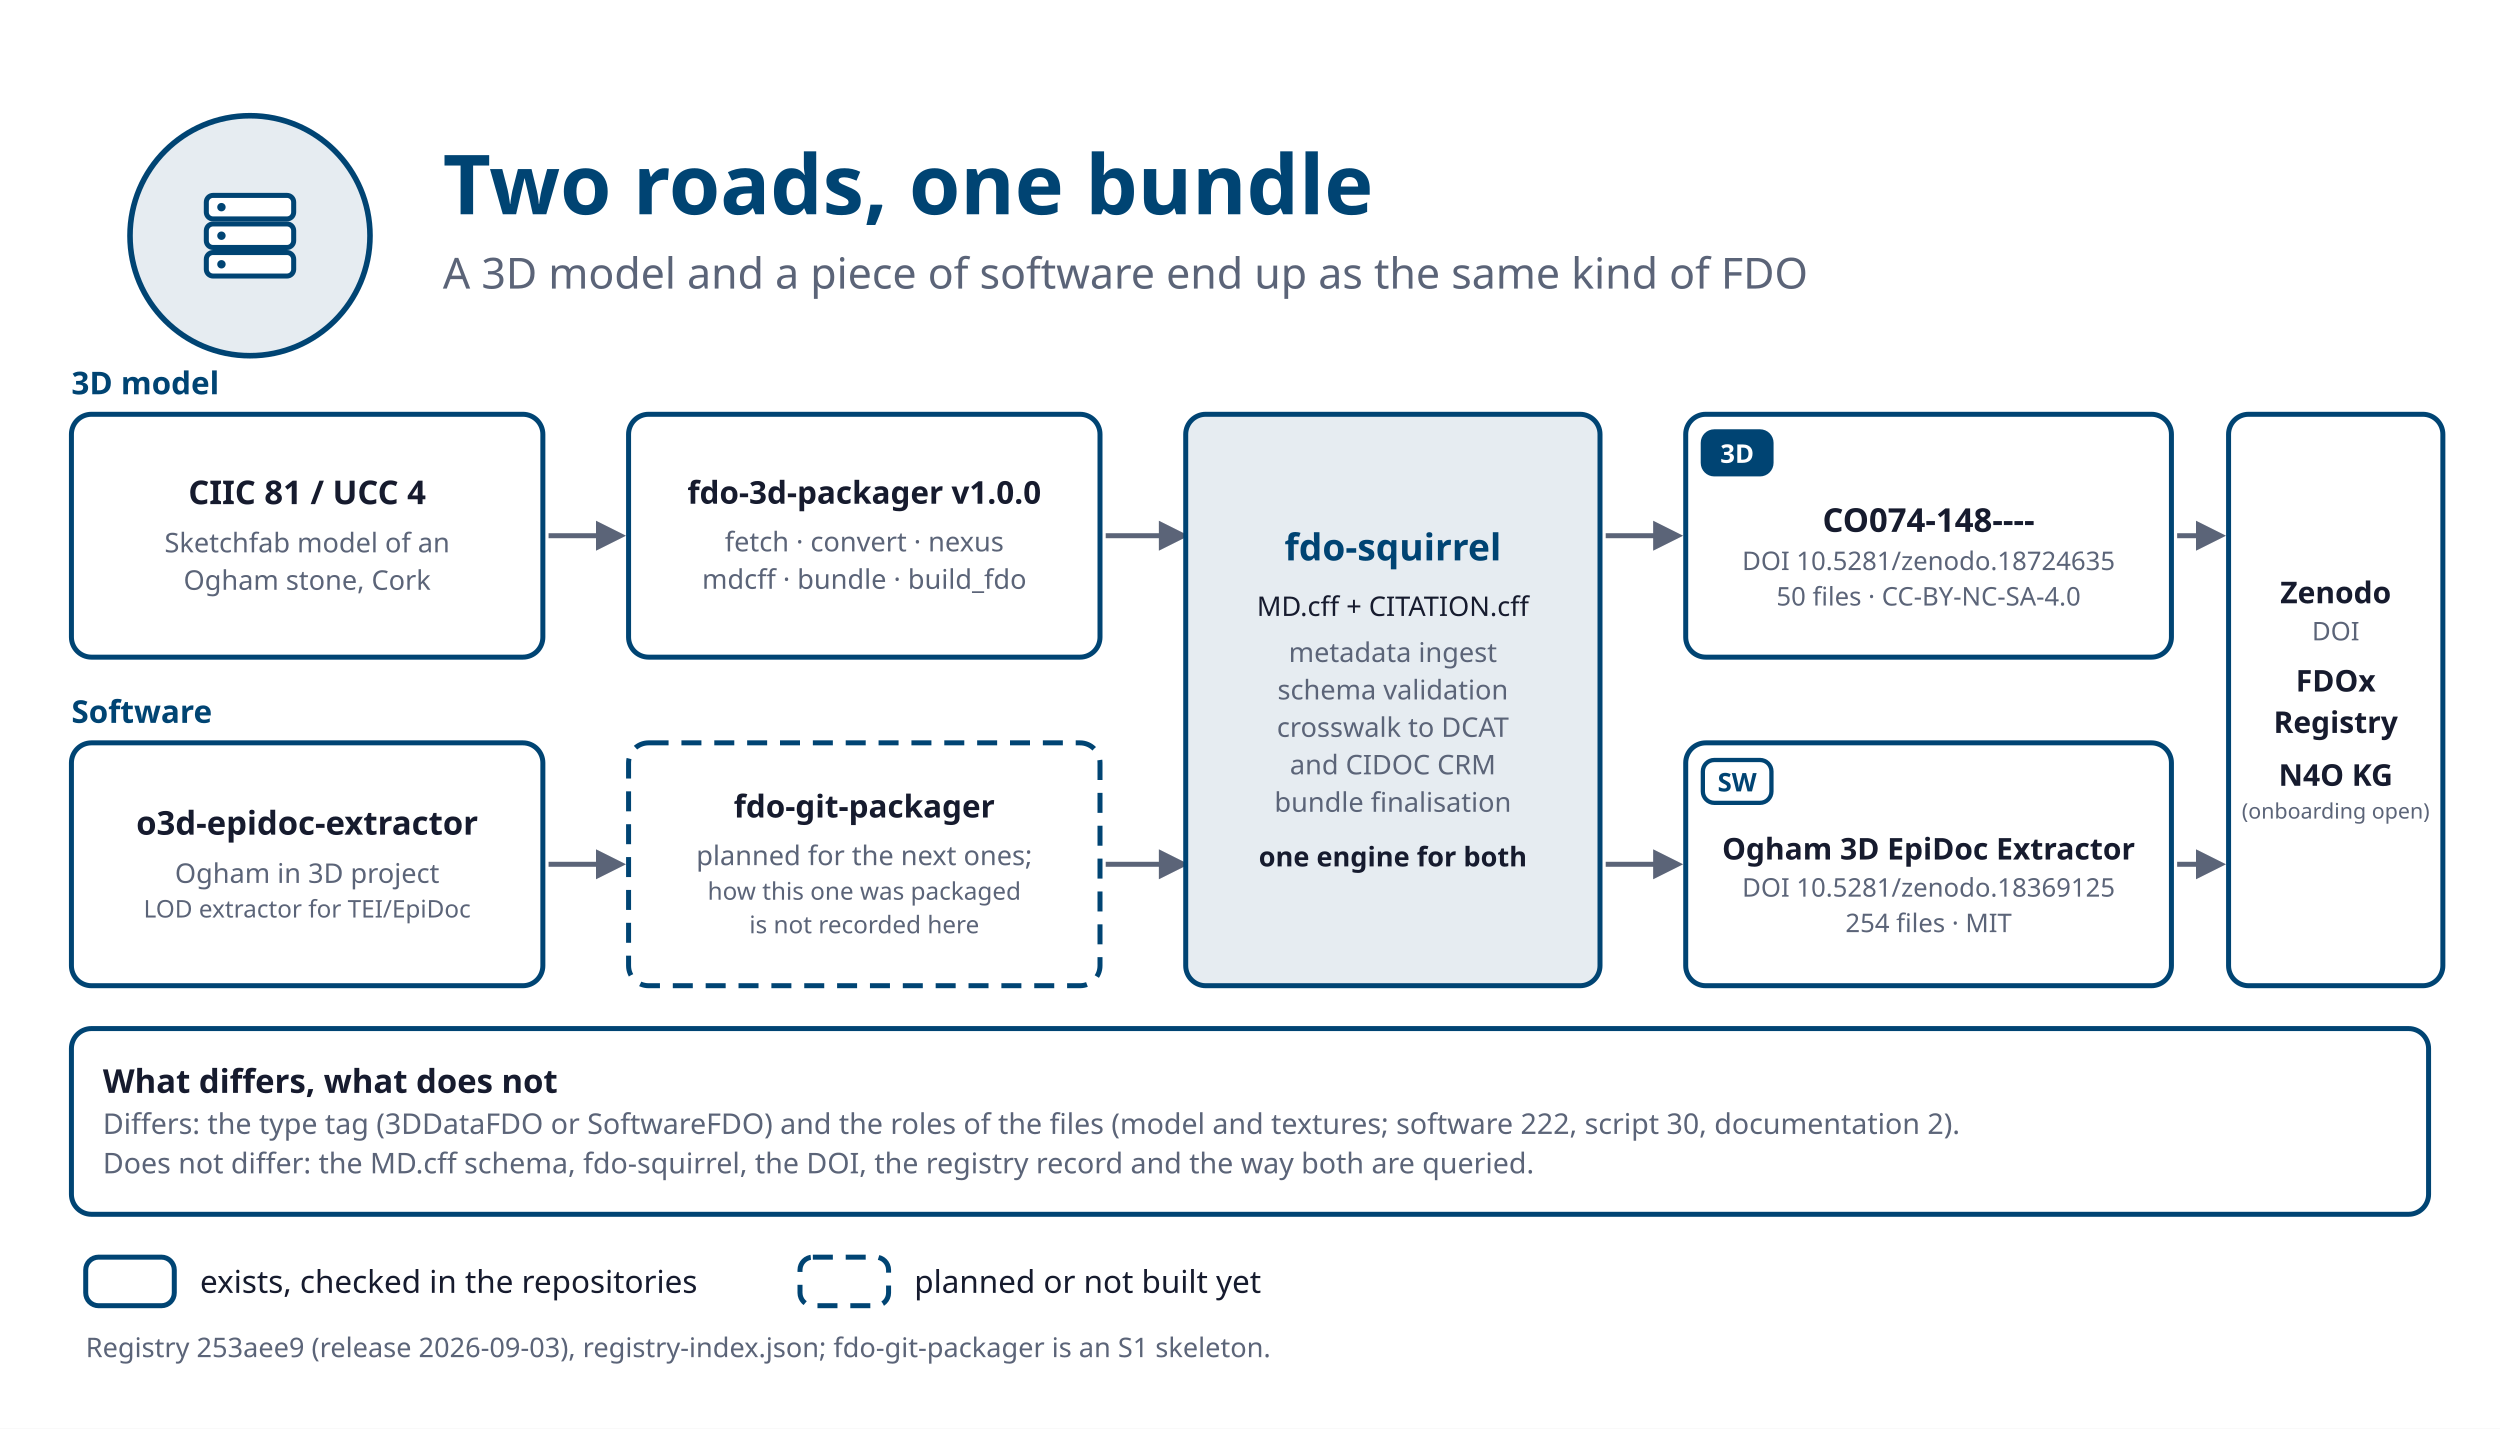
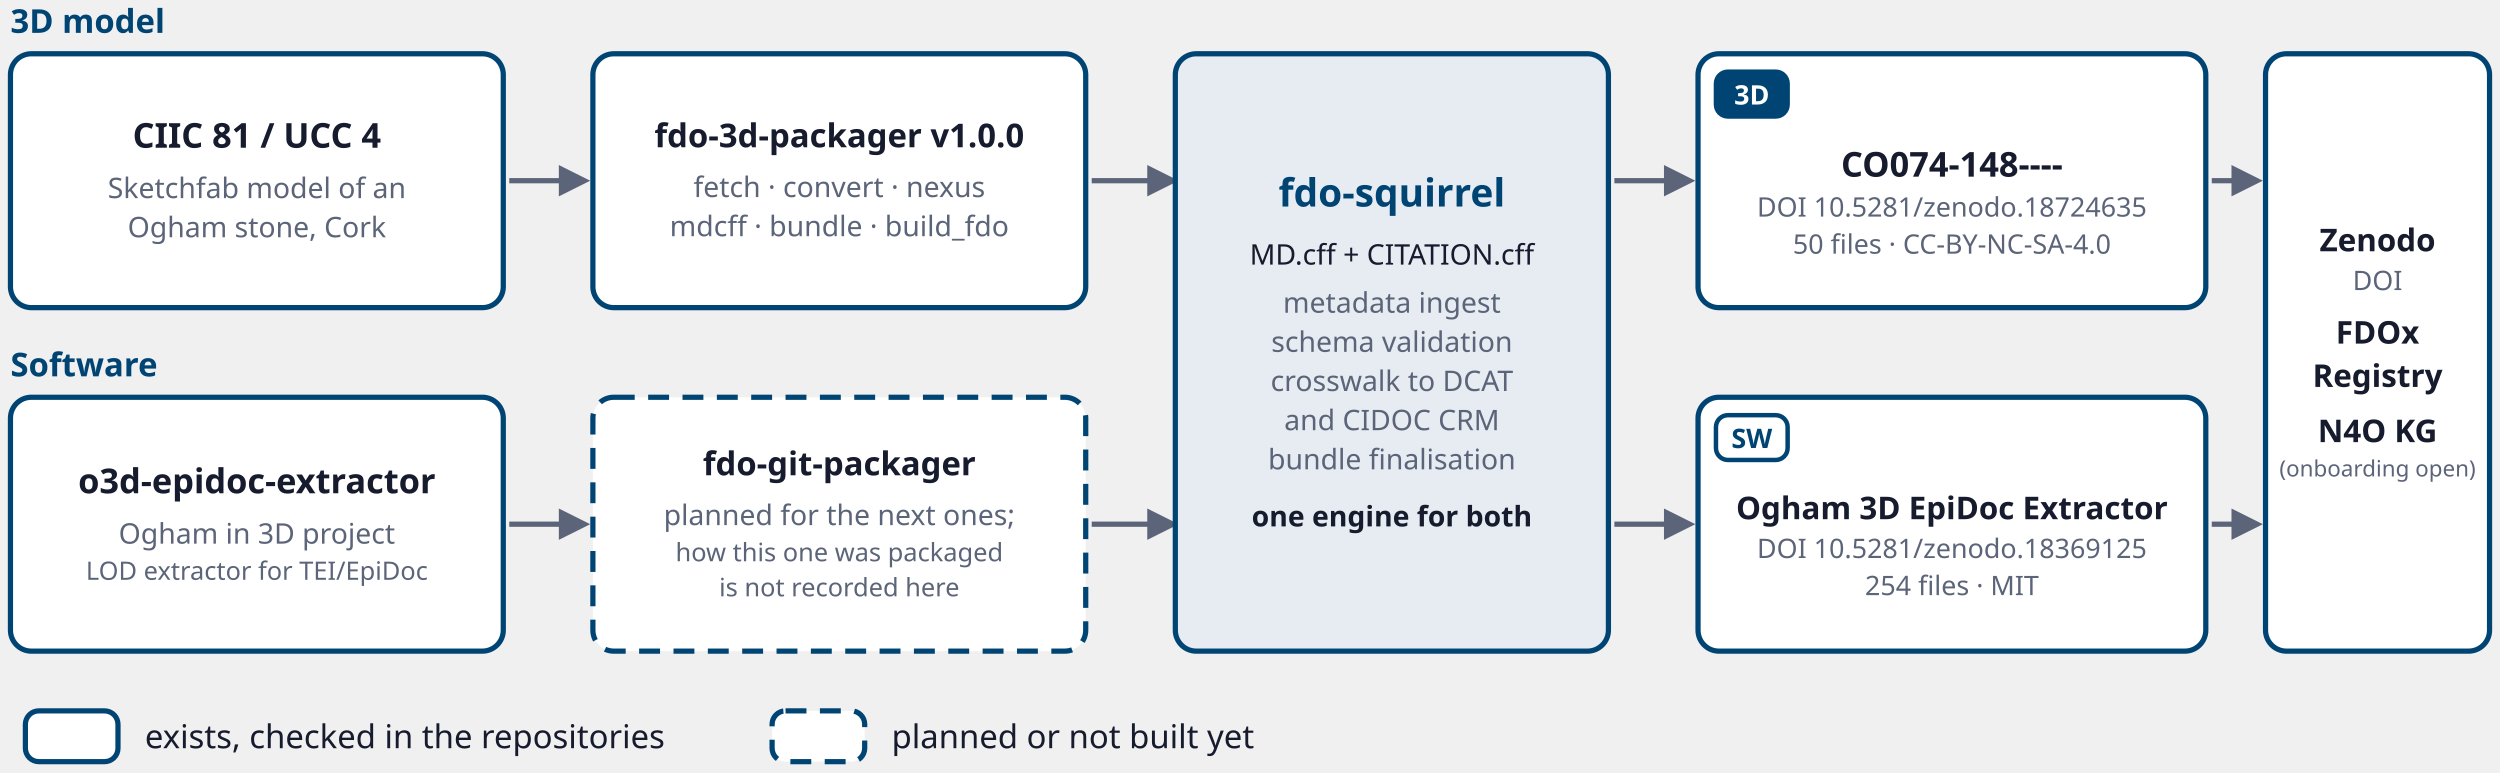
- <svg xmlns="http://www.w3.org/2000/svg" width="1750" height="1000" viewBox="0 0 1750 1000">
-   <rect x="0" y="0" width="1750" height="1000" fill="white" />
+ <svg xmlns="http://www.w3.org/2000/svg" width="1674.0" height="517.0" viewBox="43.0 254.0 1674.0 517.0">
  <style>@font-face { font-family: "Fira Sans"; src: url("../../fonts/FiraSans-Regular.ttf"); font-weight: 400; } @font-face { font-family: "Fira Sans"; src: url("../../fonts/FiraSans-Bold.ttf"); font-weight: 700; }</style>
  <marker id="arrow" viewBox="0 0 10 10" refX="8" refY="5" markerWidth="6" markerHeight="6" orient="auto-start-reverse">
    <path d="M0,0 L10,5 L0,10 z" fill="#5B6478" />
  </marker>
-   <g transform="translate(175,165) scale(0.56)">
-     <circle cx="0" cy="0" r="150" fill="#E6ECF1" stroke="#004473" stroke-width="7" />
-     <g transform="scale(1.05)">
-       <rect x="-52" y="-48" width="104" height="28" rx="8" fill="white" stroke="#004473" stroke-width="6" />
-       <circle cx="-34" cy="-34" r="5" fill="#004473" />
-       <rect x="-52" y="-14" width="104" height="28" rx="8" fill="white" stroke="#004473" stroke-width="6" />
-       <circle cx="-34" cy="0" r="5" fill="#004473" />
-       <rect x="-52" y="20" width="104" height="28" rx="8" fill="white" stroke="#004473" stroke-width="6" />
-       <circle cx="-34" cy="34" r="5" fill="#004473" />
-     </g>
-   </g>
-   <text x="310" y="150" text-anchor="start" font-family="Fira Sans" font-weight="700" font-size="58" fill="#004473">Two roads, one bundle</text>
-   <text x="310" y="202" text-anchor="start" font-family="Fira Sans" font-weight="400" font-size="30" fill="#5B6478">A 3D model and a piece of software end up as the same kind of FDO</text>
  <text x="50" y="276" text-anchor="start" font-family="Fira Sans" font-weight="700" font-size="22" fill="#004473">3D model</text>
  <text x="50" y="506" text-anchor="start" font-family="Fira Sans" font-weight="700" font-size="22" fill="#004473">Software</text>
  <rect x="50" y="290" width="330" height="170" rx="14" fill="white" stroke="#004473" stroke-width="3.5" />
  <text x="215.0" y="352.91" text-anchor="middle" font-family="Fira Sans" font-weight="700" font-size="23" fill="#161B2E">CIIC 81 / UCC 4</text>
  <text x="215.0" y="386.65" text-anchor="middle" font-family="Fira Sans" font-weight="400" font-size="19" fill="#5B6478">Sketchfab model of an</text>
  <text x="215.0" y="412.87" text-anchor="middle" font-family="Fira Sans" font-weight="400" font-size="19" fill="#5B6478">Ogham stone, Cork</text>
  <rect x="440" y="290" width="330" height="170" rx="14" fill="white" stroke="#004473" stroke-width="3.5" />
  <text x="605.0" y="352.6" text-anchor="middle" font-family="Fira Sans" font-weight="700" font-size="22" fill="#161B2E">fdo-3d-packager v1.0.0</text>
  <text x="605.0" y="385.96" text-anchor="middle" font-family="Fira Sans" font-weight="400" font-size="19" fill="#5B6478">fetch · convert · nexus</text>
  <text x="605.0" y="412.18" text-anchor="middle" font-family="Fira Sans" font-weight="400" font-size="19" fill="#5B6478">mdcff · bundle · build_fdo</text>
  <rect x="1180" y="290" width="340" height="170" rx="14" fill="white" stroke="#004473" stroke-width="3.5" />
  <text x="1350.0" y="372.29" text-anchor="middle" font-family="Fira Sans" font-weight="700" font-size="23" fill="#161B2E">CO074-148----</text>
  <text x="1350.0" y="399.03" text-anchor="middle" font-family="Fira Sans" font-weight="400" font-size="18" fill="#5B6478">DOI 10.5281/zenodo.18724635</text>
  <text x="1350.0" y="423.87" text-anchor="middle" font-family="Fira Sans" font-weight="400" font-size="18" fill="#5B6478">50 files · CC-BY-NC-SA-4.0</text>
  <rect x="1192" y="302" width="48" height="30" rx="8" fill="#004473" stroke="#004473" stroke-width="3" />
  <text x="1216" y="324" text-anchor="middle" font-family="Fira Sans" font-weight="700" font-size="18" fill="white">3D</text>
  <line x1="384" y1="375" x2="434" y2="375" stroke="#5B6478" stroke-width="3.5" marker-end="url(#arrow)" />
  <line x1="774" y1="375" x2="828" y2="375" stroke="#5B6478" stroke-width="3.5" marker-end="url(#arrow)" />
  <line x1="1124" y1="375" x2="1174" y2="375" stroke="#5B6478" stroke-width="3.5" marker-end="url(#arrow)" />
  <rect x="50" y="520" width="330" height="170" rx="14" fill="white" stroke="#004473" stroke-width="3.5" />
  <text x="215.0" y="584.29" text-anchor="middle" font-family="Fira Sans" font-weight="700" font-size="23" fill="#161B2E">o3d-epidoc-extractor</text>
  <text x="215.0" y="618.03" text-anchor="middle" font-family="Fira Sans" font-weight="400" font-size="19" fill="#5B6478">Ogham in 3D project</text>
  <text x="215.0" y="642.25" text-anchor="middle" font-family="Fira Sans" font-weight="400" font-size="17" fill="#5B6478">LOD extractor for TEI/EpiDoc</text>
  <rect x="440" y="520" width="330" height="170" rx="14" fill="white" stroke="#004473" stroke-width="3.5" stroke-dasharray="14 9" />
  <text x="605.0" y="572.25" text-anchor="middle" font-family="Fira Sans" font-weight="700" font-size="22" fill="#161B2E">fdo-git-packager</text>
  <text x="605.0" y="605.61" text-anchor="middle" font-family="Fira Sans" font-weight="400" font-size="19" fill="#5B6478">planned for the next ones;</text>
  <text x="605.0" y="629.83" text-anchor="middle" font-family="Fira Sans" font-weight="400" font-size="17" fill="#5B6478">how this one was packaged</text>
  <text x="605.0" y="653.29" text-anchor="middle" font-family="Fira Sans" font-weight="400" font-size="17" fill="#5B6478">is not recorded here</text>
  <rect x="1180" y="520" width="340" height="170" rx="14" fill="white" stroke="#004473" stroke-width="3.5" />
  <text x="1350.0" y="601.67" text-anchor="middle" font-family="Fira Sans" font-weight="700" font-size="21" fill="#161B2E">Ogham 3D EpiDoc Extractor</text>
  <text x="1350.0" y="627.65" text-anchor="middle" font-family="Fira Sans" font-weight="400" font-size="18" fill="#5B6478">DOI 10.5281/zenodo.18369125</text>
  <text x="1350.0" y="652.49" text-anchor="middle" font-family="Fira Sans" font-weight="400" font-size="18" fill="#5B6478">254 files · MIT</text>
  <rect x="1192" y="532" width="48" height="30" rx="8" fill="white" stroke="#004473" stroke-width="3" />
  <text x="1216" y="554" text-anchor="middle" font-family="Fira Sans" font-weight="700" font-size="18" fill="#004473">SW</text>
  <line x1="384" y1="605" x2="434" y2="605" stroke="#5B6478" stroke-width="3.5" marker-end="url(#arrow)" />
  <line x1="774" y1="605" x2="828" y2="605" stroke="#5B6478" stroke-width="3.5" marker-end="url(#arrow)" />
  <line x1="1124" y1="605" x2="1174" y2="605" stroke="#5B6478" stroke-width="3.5" marker-end="url(#arrow)" />
  <rect x="830" y="290" width="290" height="400" rx="14" fill="#E6ECF1" stroke="#004473" stroke-width="3.5" />
  <text x="975.0" y="392.29" text-anchor="middle" font-family="Fira Sans" font-weight="700" font-size="26" fill="#004473">fdo-squirrel</text>
  <text x="975.0" y="431.17" text-anchor="middle" font-family="Fira Sans" font-weight="400" font-size="19" fill="#161B2E">MD.cff + CITATION.cff</text>
  <text x="975.0" y="463.39" text-anchor="middle" font-family="Fira Sans" font-weight="400" font-size="19" fill="#5B6478">metadata ingest</text>
  <text x="975.0" y="489.61" text-anchor="middle" font-family="Fira Sans" font-weight="400" font-size="19" fill="#5B6478">schema validation</text>
  <text x="975.0" y="515.83" text-anchor="middle" font-family="Fira Sans" font-weight="400" font-size="19" fill="#5B6478">crosswalk to DCAT</text>
  <text x="975.0" y="542.05" text-anchor="middle" font-family="Fira Sans" font-weight="400" font-size="19" fill="#5B6478">and CIDOC CRM</text>
  <text x="975.0" y="568.27" text-anchor="middle" font-family="Fira Sans" font-weight="400" font-size="19" fill="#5B6478">bundle finalisation</text>
  <text x="975.0" y="606.49" text-anchor="middle" font-family="Fira Sans" font-weight="700" font-size="19" fill="#161B2E">one engine for both</text>
  <rect x="1560" y="290" width="150" height="400" rx="14" fill="white" stroke="#004473" stroke-width="3.5" />
  <text x="1635.0" y="422.27" text-anchor="middle" font-family="Fira Sans" font-weight="700" font-size="21" fill="#161B2E">Zenodo</text>
  <text x="1635.0" y="448.25" text-anchor="middle" font-family="Fira Sans" font-weight="400" font-size="18" fill="#5B6478">DOI</text>
  <text x="1635.0" y="484.09" text-anchor="middle" font-family="Fira Sans" font-weight="700" font-size="21" fill="#161B2E">FDOx</text>
  <text x="1635.0" y="513.07" text-anchor="middle" font-family="Fira Sans" font-weight="700" font-size="21" fill="#161B2E">Registry</text>
  <text x="1635.0" y="550.05" text-anchor="middle" font-family="Fira Sans" font-weight="700" font-size="21" fill="#161B2E">N4O KG</text>
  <text x="1635.0" y="573.03" text-anchor="middle" font-family="Fira Sans" font-weight="400" font-size="15" fill="#5B6478">(onboarding open)</text>
  <line x1="1524" y1="375" x2="1554" y2="375" stroke="#5B6478" stroke-width="3.5" marker-end="url(#arrow)" />
  <line x1="1524" y1="605" x2="1554" y2="605" stroke="#5B6478" stroke-width="3.5" marker-end="url(#arrow)" />
-   <rect x="50" y="720" width="1650" height="130" rx="14" fill="white" stroke="#004473" stroke-width="3.5" />
-   <text x="72" y="765" text-anchor="start" font-family="Fira Sans" font-weight="700" font-size="23" fill="#161B2E">What differs, what does not</text>
-   <text x="72" y="793.74" text-anchor="start" font-family="Fira Sans" font-weight="400" font-size="20" fill="#5B6478">Differs: the type tag (3DDataFDO or SoftwareFDO) and the roles of the files (model and textures; software 222, script 30, documentation 2).</text>
-   <text x="72" y="821.34" text-anchor="start" font-family="Fira Sans" font-weight="400" font-size="20" fill="#5B6478">Does not differ: the MD.cff schema, fdo-squirrel, the DOI, the registry record and the way both are queried.</text>
-   <rect x="60" y="880" width="62" height="34" rx="9" fill="white" stroke="#004473" stroke-width="3.5" />
-   <text x="140" y="905" text-anchor="start" font-family="Fira Sans" font-weight="400" font-size="22" fill="#161B2E">exists, checked in the repositories</text>
-   <rect x="560" y="880" width="62" height="34" rx="9" fill="white" stroke="#004473" stroke-width="3.5" stroke-dasharray="14 9" />
-   <text x="640" y="905" text-anchor="start" font-family="Fira Sans" font-weight="400" font-size="22" fill="#161B2E">planned or not built yet</text>
-   <text x="60" y="950" text-anchor="start" font-family="Fira Sans" font-weight="400" font-size="19" fill="#5B6478">Registry 253aee9 (release 2026-09-03), registry-index.json; fdo-git-packager is an S1 skeleton.</text>
+   <rect x="60" y="730" width="62" height="34" rx="9" fill="white" stroke="#004473" stroke-width="3.5" />
+   <text x="140" y="755" text-anchor="start" font-family="Fira Sans" font-weight="400" font-size="22" fill="#161B2E">exists, checked in the repositories</text>
+   <rect x="560" y="730" width="62" height="34" rx="9" fill="white" stroke="#004473" stroke-width="3.5" stroke-dasharray="14 9" />
+   <text x="640" y="755" text-anchor="start" font-family="Fira Sans" font-weight="400" font-size="22" fill="#161B2E">planned or not built yet</text>
</svg>
